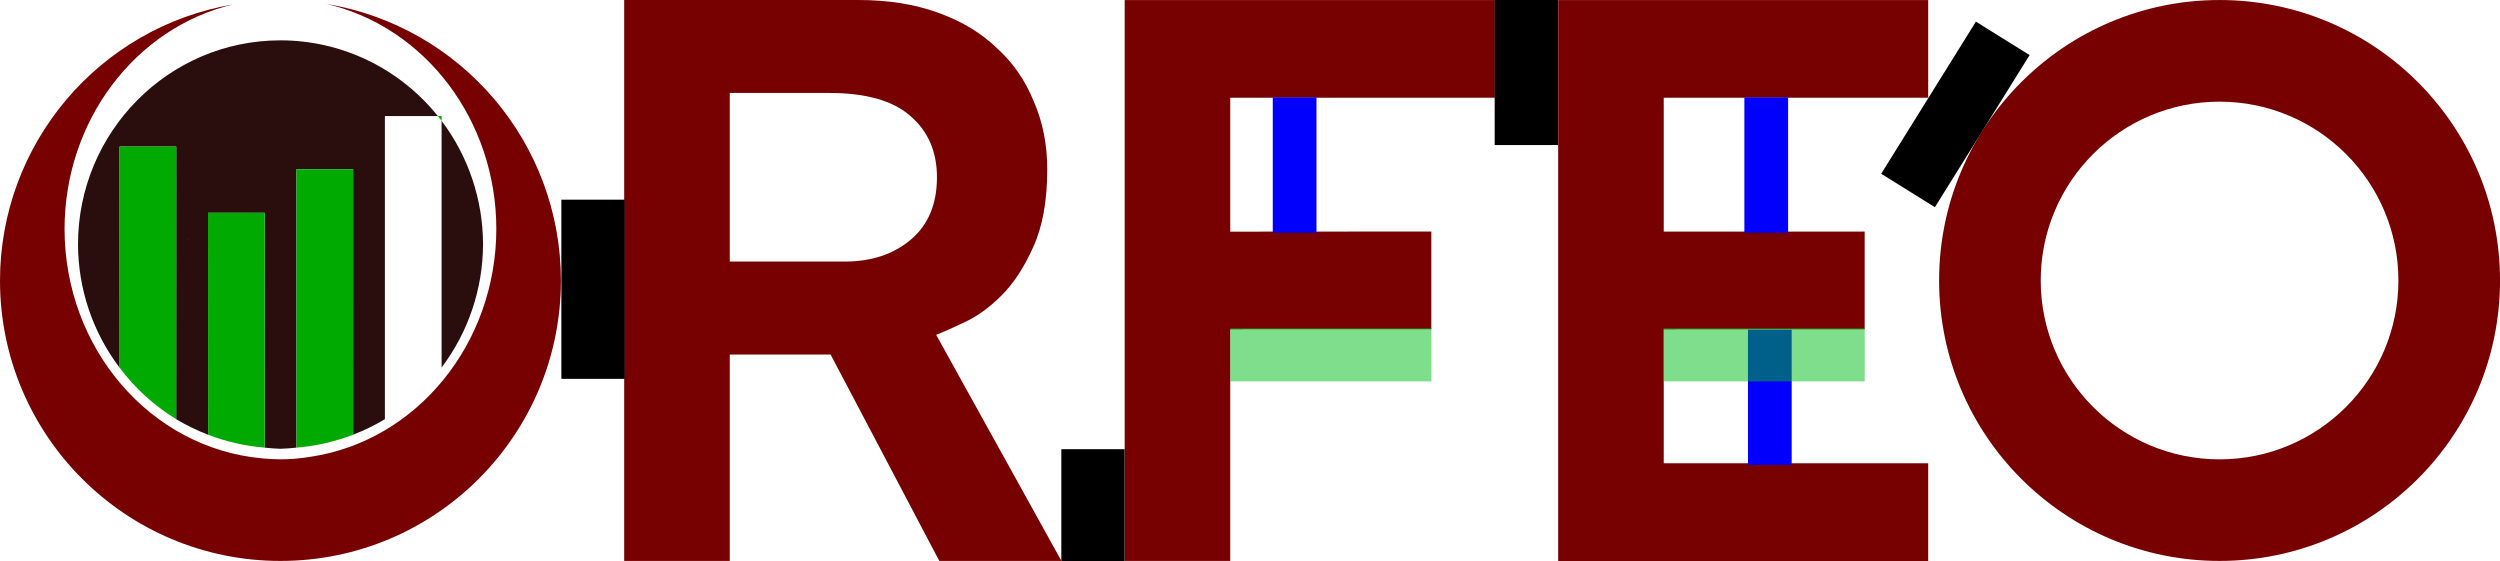
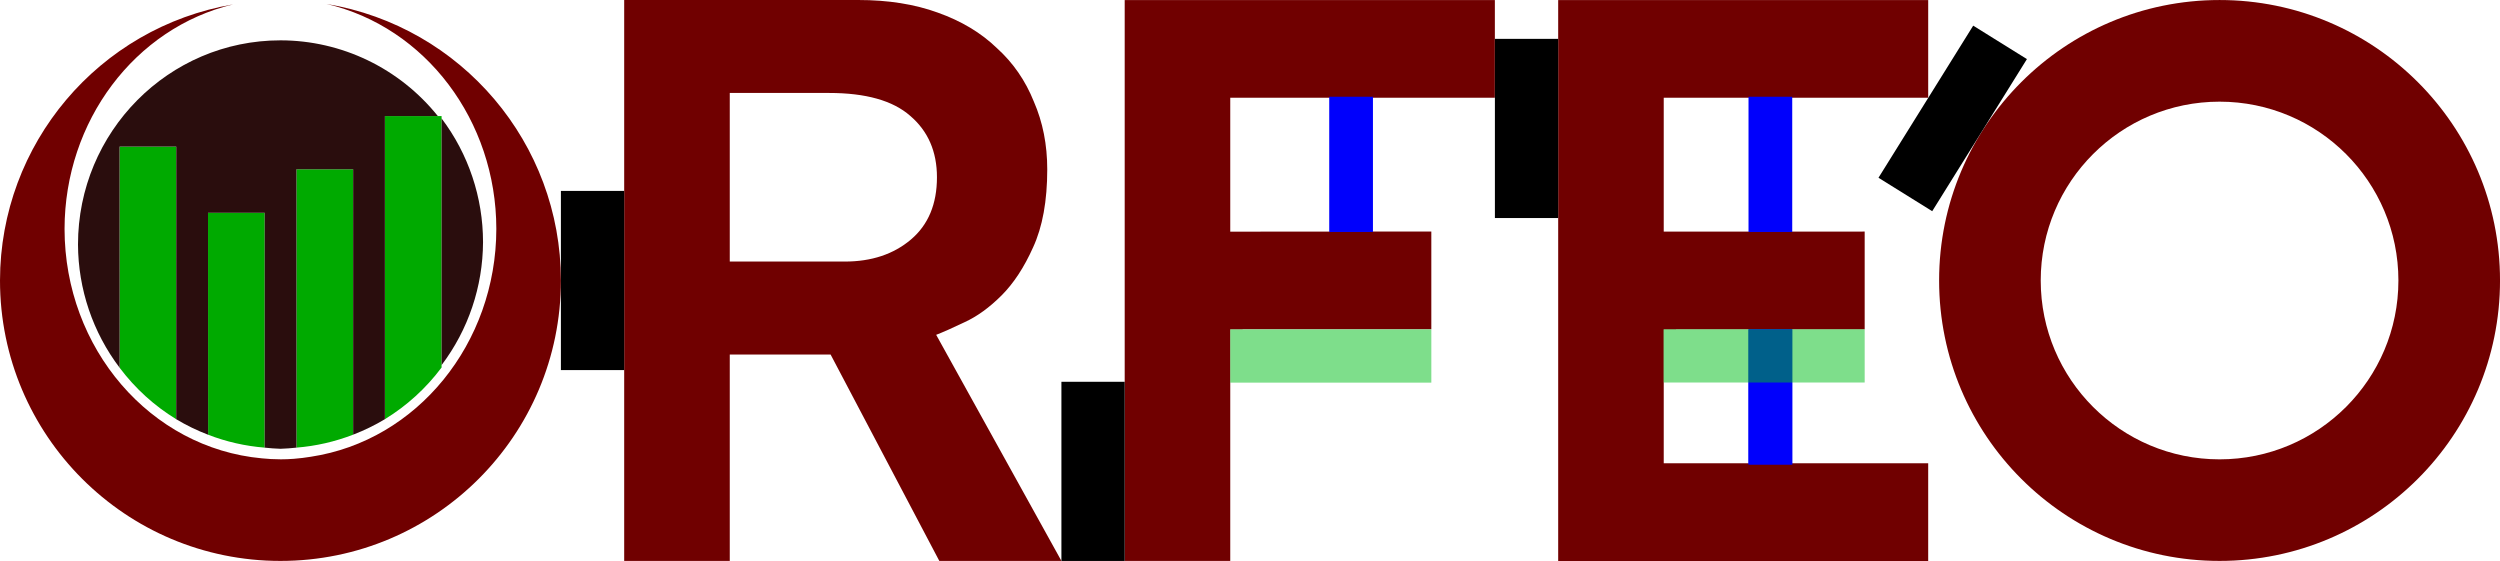
- <svg xmlns="http://www.w3.org/2000/svg" xmlns:xlink="http://www.w3.org/1999/xlink" viewBox="0 0 529.167 118.731" version="1.1" id="svg9">
-   <defs id="defs9">
-     <clipPath clipPathUnits="userSpaceOnUse" id="clipPath22">
-       <use x="0" y="0" xlink:href="#g21" id="use22" />
-     </clipPath>
-   </defs>
-   <path d="m 93.469,25.574 v 52.213 a 42.866,43.226 0 0 0 8.773,-26.021 42.866,43.226 0 0 0 -8.773,-26.191 z" style="opacity:0.99;fill:#280b0b;stroke-width:2.016" id="path14" />
-   <path d="M 59.377,8.539 A 42.866,43.226 0 0 0 16.51,51.766 42.866,43.226 0 0 0 25.326,77.844 l -0.018,-46.818 h 12 l -0.014,57.705 a 42.866,43.226 0 0 0 6.754,3.287 l -0.02,-46.98 h 12 L 56.02,94.75 a 42.866,43.226 0 0 0 3.357,0.242 42.866,43.226 0 0 0 3.375,-0.244 L 62.75,35.832 h 12 l -0.002,56.17 A 42.866,43.226 0 0 0 81.469,88.727 V 24.561 H 92.67 A 42.866,43.226 0 0 0 59.377,8.539 Z" style="opacity:0.99;fill:#280b0b;stroke-width:2.016" id="path11" />
-   <path d="m 37.295,88.73 0.014,-57.705 h -12 l 0.018,46.818 a 42.866,43.226 0 0 0 11.969,10.887 z" style="fill:#00aa00;stroke-width:1.537" id="path21" />
-   <path d="m 56.02,94.75 0.01,-49.713 h -12 l 0.02,46.98 A 42.866,43.226 0 0 0 56.02,94.75 Z" style="fill:#00aa00;stroke-width:1.474" id="path19" />
-   <path d="M 74.748,92.002 74.75,35.832 h -12 l 0.002,58.916 a 42.866,43.226 0 0 0 11.996,-2.746 z" style="fill:#00aa00;stroke-width:1.445" id="path17" />
-   <g id="g22" clip-path="url(#clipPath22)">
-     <g id="g21">
-       <path d="M 92.67,24.561 H 81.469 v 64.166 a 42.866,43.226 0 0 0 12,-10.939 v -52.213 a 42.866,43.226 0 0 0 -0.799,-1.014 z" style="fill:#00aa00;stroke-width:1.276" id="path13" />
-     </g>
-   </g>
-   <path d="m 92.67,24.561 a 42.866,43.226 0 0 1 0.799,1.014 v -1.014 z" style="fill:#00aa00;stroke-width:1.276" id="path12" />
-   <path fill="#6c0000" d="m 69.076,0.825 -0.004,0.004 a 59.362,59.362 0 0 1 0.043,0.008 45.694,48.77 0 0 0 -0.04,-0.011 z m 0.039,0.012 a 45.694,48.77 0 0 1 35.941,47.611 45.694,48.77 0 0 1 -39.253,48.229 45.694,48.77 0 0 1 -3.624,0.44 37.855,37.855 0 0 1 -2.808,0.109 A 37.855,37.855 0 0 1 59.26,97.218 37.855,37.855 0 0 1 55.426,97.015 45.694,48.77 0 0 1 13.664,48.455 45.694,48.77 0 0 1 49.35,0.926 59.362,59.362 0 0 0 0,59.372 59.362,59.362 0 0 0 59.367,118.73 59.362,59.362 0 0 0 118.724,59.372 59.362,59.362 0 0 0 69.115,0.837 Z" id="path5" style="fill:#770000;fill-opacity:1" />
-   <path fill="#6c0000" d="     M 132.12 0     v 118.73     h 22.347     V 75.04     h 21.343     l 23.012 43.69     h 25.848     l -26.514 -47.86     c   1.445  -.555,   3.447  -1.445,   6.004  -2.668         2.668 -1.222,   5.279  -3.113,   7.836  -5.67         2.557 -2.556,   4.782  -5.947,   6.672 -10.171         2     -4.336,   3      -9.838,   3     -16.508         0     -5.225,   -.944 -10.006,  -2.834 -14.342        -1.779 -4.447,  -4.392  -8.227,  -7.838 -11.34        -3.335 -3.224,  -7.503  -5.725, -12.506  -7.504     C 193.598   .888, 187.983   0,     181.646   0     z     m 22.347 19.677     h 21.01     c  7.781 0,     13.506  1.612,  17.175  4.836        3.78  3.224,  5.67   7.56,    5.67  13.008        0     5.67,  -1.833 10.06,   -5.502 13.174       -3.669 3.112, -8.338  4.668, -14.008  4.668     h -24.345     z   " id="path6" style="fill:#770000;fill-opacity:1" />
-   <path fill="#6c0000" d="     M 238.061 .01     v 118.727     h 22.343     V 69.714     h 2.615     v -.032     h 39.945     v -20.68     l -42.56 .032     V 20.69     h 56.009     V .01     z   " id="path7" style="fill:#770000;fill-opacity:1" />
-   <path fill="#6c0000" d="     M 329.815 .012     v 118.727     h 78.32     v -20.68     h -55.978     V 20.692     h 55.979     V .012     M 334.559 49.022     V 69.72     h 20.21     v -.032     h 39.921     V 49.015     z   " id="path8" style="fill:#770000;fill-opacity:1" />
-   <path fill="#6c0000" d="     M 469.808 .005     a 59.362 59.362, 0, 0, 0, -59.362  59.362       59.362 59.362, 0, 0, 0,  59.362  59.362       59.362 59.362, 0, 0, 0,  59.362 -59.362     A 59.362 59.362, 0, 0, 0, 469.808    .005     z     m 0 21.514     a 37.855 37.855, 0, 0, 1,  37.855  37.855       37.855 37.855, 0, 0, 1, -37.855  37.855       37.855 37.855, 0, 0, 1, -37.855 -37.855       37.855 37.855, 0, 0, 1,  37.855 -37.855     z   " id="path9" style="fill:#770000;fill-opacity:1" />
-   <rect style="opacity:0.99;fill:#99ddfe;fill-opacity:1;stroke-width:1.837" id="rect64" width="0.422" height="0.009" x="39.589" y="50.656" />
-   <rect transform="rotate(31.91063)" style="fill:#000000;fill-opacity:1;stroke:none;stroke-width:0.103;stroke-miterlimit:4;stroke-dasharray:none;stroke-opacity:1" id="rect868" width="13.394" height="37.926" x="357.449" y="-217.186" />
-   <rect style="fill:#000000;fill-opacity:1;stroke:none;stroke-width:0.103;stroke-miterlimit:4;stroke-dasharray:none;stroke-opacity:1" id="rect866" width="13.394" height="37.926" x="316.374" y="-7.223" />
-   <rect style="fill:#000000;fill-opacity:1;stroke:none;stroke-width:0.103;stroke-miterlimit:4;stroke-dasharray:none;stroke-opacity:1" id="rect1" width="13.394" height="37.926" x="224.649" y="95.077" />
-   <rect style="fill:#000000;fill-opacity:1;stroke:none;stroke-width:0.103;stroke-miterlimit:4;stroke-dasharray:none;stroke-opacity:1" id="rect2" width="13.394" height="37.926" x="118.823" y="42.265" />
-   <rect style="fill:#0000fc;fill-opacity:1;stroke:none;stroke-width:0.381;stroke-miterlimit:4;stroke-dasharray:none;stroke-opacity:1" id="rect874" width="9.253" height="28.626" x="369.226" y="20.626" />
-   <rect style="fill:#0000fc;fill-opacity:1;stroke:none;stroke-width:0.381;stroke-miterlimit:4;stroke-dasharray:none;stroke-opacity:1" id="rect3" width="9.253" height="28.626" x="369.987" y="69.778" />
-   <rect style="fill:#0000fc;fill-opacity:1;stroke:none;stroke-width:0.381;stroke-miterlimit:4;stroke-dasharray:none;stroke-opacity:1" id="rect4" width="9.253" height="28.626" x="269.402" y="20.626" />
-   <rect style="opacity:0.52;fill:#00be1a;fill-opacity:0.966;stroke:none;stroke-width:0.378;stroke-miterlimit:4;stroke-dasharray:none;stroke-opacity:1" id="rect830" width="42.563" height="11.278" x="260.42" y="69.452" />
-   <rect style="opacity:0.52;fill:#00be1a;fill-opacity:0.966;stroke:none;stroke-width:0.378;stroke-miterlimit:4;stroke-dasharray:none;stroke-opacity:1" id="rect5" width="42.563" height="11.278" x="352.137" y="69.452" />
+ <svg xmlns="http://www.w3.org/2000/svg" viewBox="0 0 529.167 118.731" version="1.1" id="svg9">
+   <defs id="defs9" />
+   <path fill="#00aa00" d="M37.295,88.73L37.309,31.025H25.309L25.326,77.844A42.866,43.226,0,0,0,37.295,88.73Z" id="path1" />
+   <path fill="#00aa00" d="M56.02,94.75L56.029,45.037H44.029L44.049,92.018A42.866,43.226,0,0,0,56.02,94.75Z" id="path2" />
+   <path fill="#00aa00" d="M74.748,92.002L74.75,35.832H62.75L62.752,94.748A42.866,43.226,0,0,0,74.748,92.002Z" id="path3" />
+   <path fill="#00aa00" d="M81.469,24.561V88.727C86.121,85.881,90.194,82.169,93.469,77.787L93.469,24.561Z" id="path4" />
+   <path fill="#700000" d="     M 69.076,0.825     L 69.072,0.829     A 59.362,59.362,0,0,1,69.115,0.837     A 45.694,48.77,0,0,0,69.075,0.826     Z     M 69.115,0.837     A 45.694,48.77,0,0,1,105.056,48.448     A 45.694,48.77,0,0,1,65.803,96.677     A 45.694,48.77,0,0,1,62.179,97.117     A 37.855,37.855,0,0,1,59.371,97.226     A 37.855,37.855,0,0,1,59.26,97.218     A 37.855,37.855,0,0,1,55.426,97.015     A 45.694,48.77,0,0,1,13.664,48.455     A 45.694,48.77,0,0,1,49.35,0.926     A 59.362,59.362,0,0,0,0,59.372     A 59.362,59.362,0,0,0,59.367,118.73     A 59.362,59.362,0,0,0,118.724,59.372     A 59.362,59.362,0,0,0,69.115,0.837     Z   " id="path5" />
+   <path fill="#700000" d="     M 132.12,0     V 118.73     H 154.467     V 75.04     H 175.81     L 198.822,118.73     H 224.67     L 198.156,70.87     C 199.601,70.315,201.603,69.425,204.16,68.202     C 206.828,66.98,209.439,65.089,211.996,62.532     C 214.553,59.976,216.778,56.585,218.668,52.361     C 220.668,48.025,221.668,42.523,221.668,35.853     C 221.668,30.628,220.724,25.847,218.834,21.511     C 217.055,17.064,214.442,13.284,210.996,10.171     C 207.661,6.947,203.493,4.446,198.49,2.667     C 193.598,0.888,187.983,0,181.646,0     Z     M 154.467,19.677     H 175.477C183.258,19.677,188.983,21.289,192.652,24.513     C 196.432,27.737,198.322,32.073,198.322,37.521     C 198.322,43.191,196.489,47.581,192.82,50.695     C 189.151,53.807,184.482,55.363,178.812,55.363     H 154.467     Z   " id="path6" />
+   <path fill="#700000" d="     M 238.061,0.01     V 118.737     H 260.404V69.714H263.019     V 69.682H302.964     V 49.002L260.404,49.034     V 20.69H316.413     V 0.01     Z   " id="path7" />
+   <path fill="#700000" d="     M 329.815,0.012     V 118.739H408.135     V 98.059H352.157     V 20.692H408.136     V 0.012M334.559,49.022     V 69.72H354.769     V 69.688H394.69     V 49.015     Z   " id="path8" />
+   <path fill="#700000" d="     M 469.808,0.005     A 59.362,59.362,0,0,0,410.446,59.367     A 59.362,59.362,0,0,0,469.808,118.729     A 59.362,59.362,0,0,0,529.17,59.367     A 59.362,59.362,0,0,0,469.808,0.005     Z     M 469.808,21.519     A 37.855,37.855,0,0,1,507.663,59.374     A 37.855,37.855,0,0,1,469.808,97.229     A 37.855,37.855,0,0,1,431.953,59.374     A 37.855,37.855,0,0,1,469.808,21.519     Z   " id="path9" />
+   <path d="m 59.377,8.539 a 42.866,43.226 0 0 0 -42.867,43.227 42.866,43.226 0 0 0 8.816,26.078 l -0.018,-46.818 h 12 l -0.014,57.705 a 42.866,43.226 0 0 0 6.754,3.287 l -0.019,-46.98 h 12 l -0.01,49.713 a 42.866,43.226 0 0 0 3.357,0.242 42.866,43.226 0 0 0 3.375,-0.244 L 62.75,35.832 h 12 l -0.002,56.17 a 42.866,43.226 0 0 0 6.721,-3.275 V 24.561 H 92.67 A 42.866,43.226 0 0 0 59.377,8.539 Z" style="opacity:0.99;fill:#280b0b;stroke-width:2.016" id="path11" />
+   <path d="m 93.469,25.067 v 52.213 A 42.866,43.226 0 0 0 102.242,51.259 42.866,43.226 0 0 0 93.469,25.067 Z" style="opacity:0.99;fill:#280b0b;stroke-width:2.016" id="path14" />
+   <rect style="fill:#000000;fill-opacity:1;stroke:none;stroke-width:0.103;stroke-miterlimit:4;stroke-dasharray:none;stroke-opacity:1" id="rect2" width="13.394" height="37.926" x="118.724" y="40.409" />
+   <rect style="fill:#000000;fill-opacity:1;stroke:none;stroke-width:0.103;stroke-miterlimit:4;stroke-dasharray:none;stroke-opacity:1" id="rect1" width="13.394" height="37.926" x="224.667" y="80.811" />
+   <rect transform="rotate(31.91063)" style="fill:#000000;fill-opacity:1;stroke:none;stroke-width:0.103;stroke-miterlimit:4;stroke-dasharray:none;stroke-opacity:1" id="rect868" width="13.394" height="37.926" x="357.412" y="-216.165" />
+   <rect style="fill:#000000;fill-opacity:1;stroke:none;stroke-width:0.103;stroke-miterlimit:4;stroke-dasharray:none;stroke-opacity:1" id="rect866" width="13.394" height="37.926" x="316.421" y="8.225" />
+   <rect style="fill:#0000fc;fill-opacity:1;stroke:none;stroke-width:0.381;stroke-miterlimit:4;stroke-dasharray:none;stroke-opacity:1" id="rect874" width="9.253" height="28.626" x="370.103" y="69.688" />
+   <rect style="fill:#0000fc;fill-opacity:1;stroke:none;stroke-width:0.381;stroke-miterlimit:4;stroke-dasharray:none;stroke-opacity:1" id="rect9" width="9.253" height="28.626" x="370.103" y="69.688" />
+   <rect style="fill:#0000fc;fill-opacity:1;stroke:none;stroke-width:0.381;stroke-miterlimit:4;stroke-dasharray:none;stroke-opacity:1" id="rect10" width="9.253" height="28.626" x="370.103" y="20.476" />
+   <rect style="fill:#0000fc;fill-opacity:1;stroke:none;stroke-width:0.381;stroke-miterlimit:4;stroke-dasharray:none;stroke-opacity:1" id="rect11" width="9.253" height="28.626" x="281.354" y="20.476" />
+   <rect style="opacity:0.52;fill:#00be1a;fill-opacity:0.966;stroke:none;stroke-width:0.378;stroke-miterlimit:4;stroke-dasharray:none;stroke-opacity:1" id="rect5" width="42.563" height="11.278" x="352.127" y="69.688" />
+   <rect style="opacity:0.52;fill:#00be1a;fill-opacity:0.966;stroke:none;stroke-width:0.378;stroke-miterlimit:4;stroke-dasharray:none;stroke-opacity:1" id="rect12" width="42.563" height="11.278" x="260.404" y="69.714" />
</svg>
